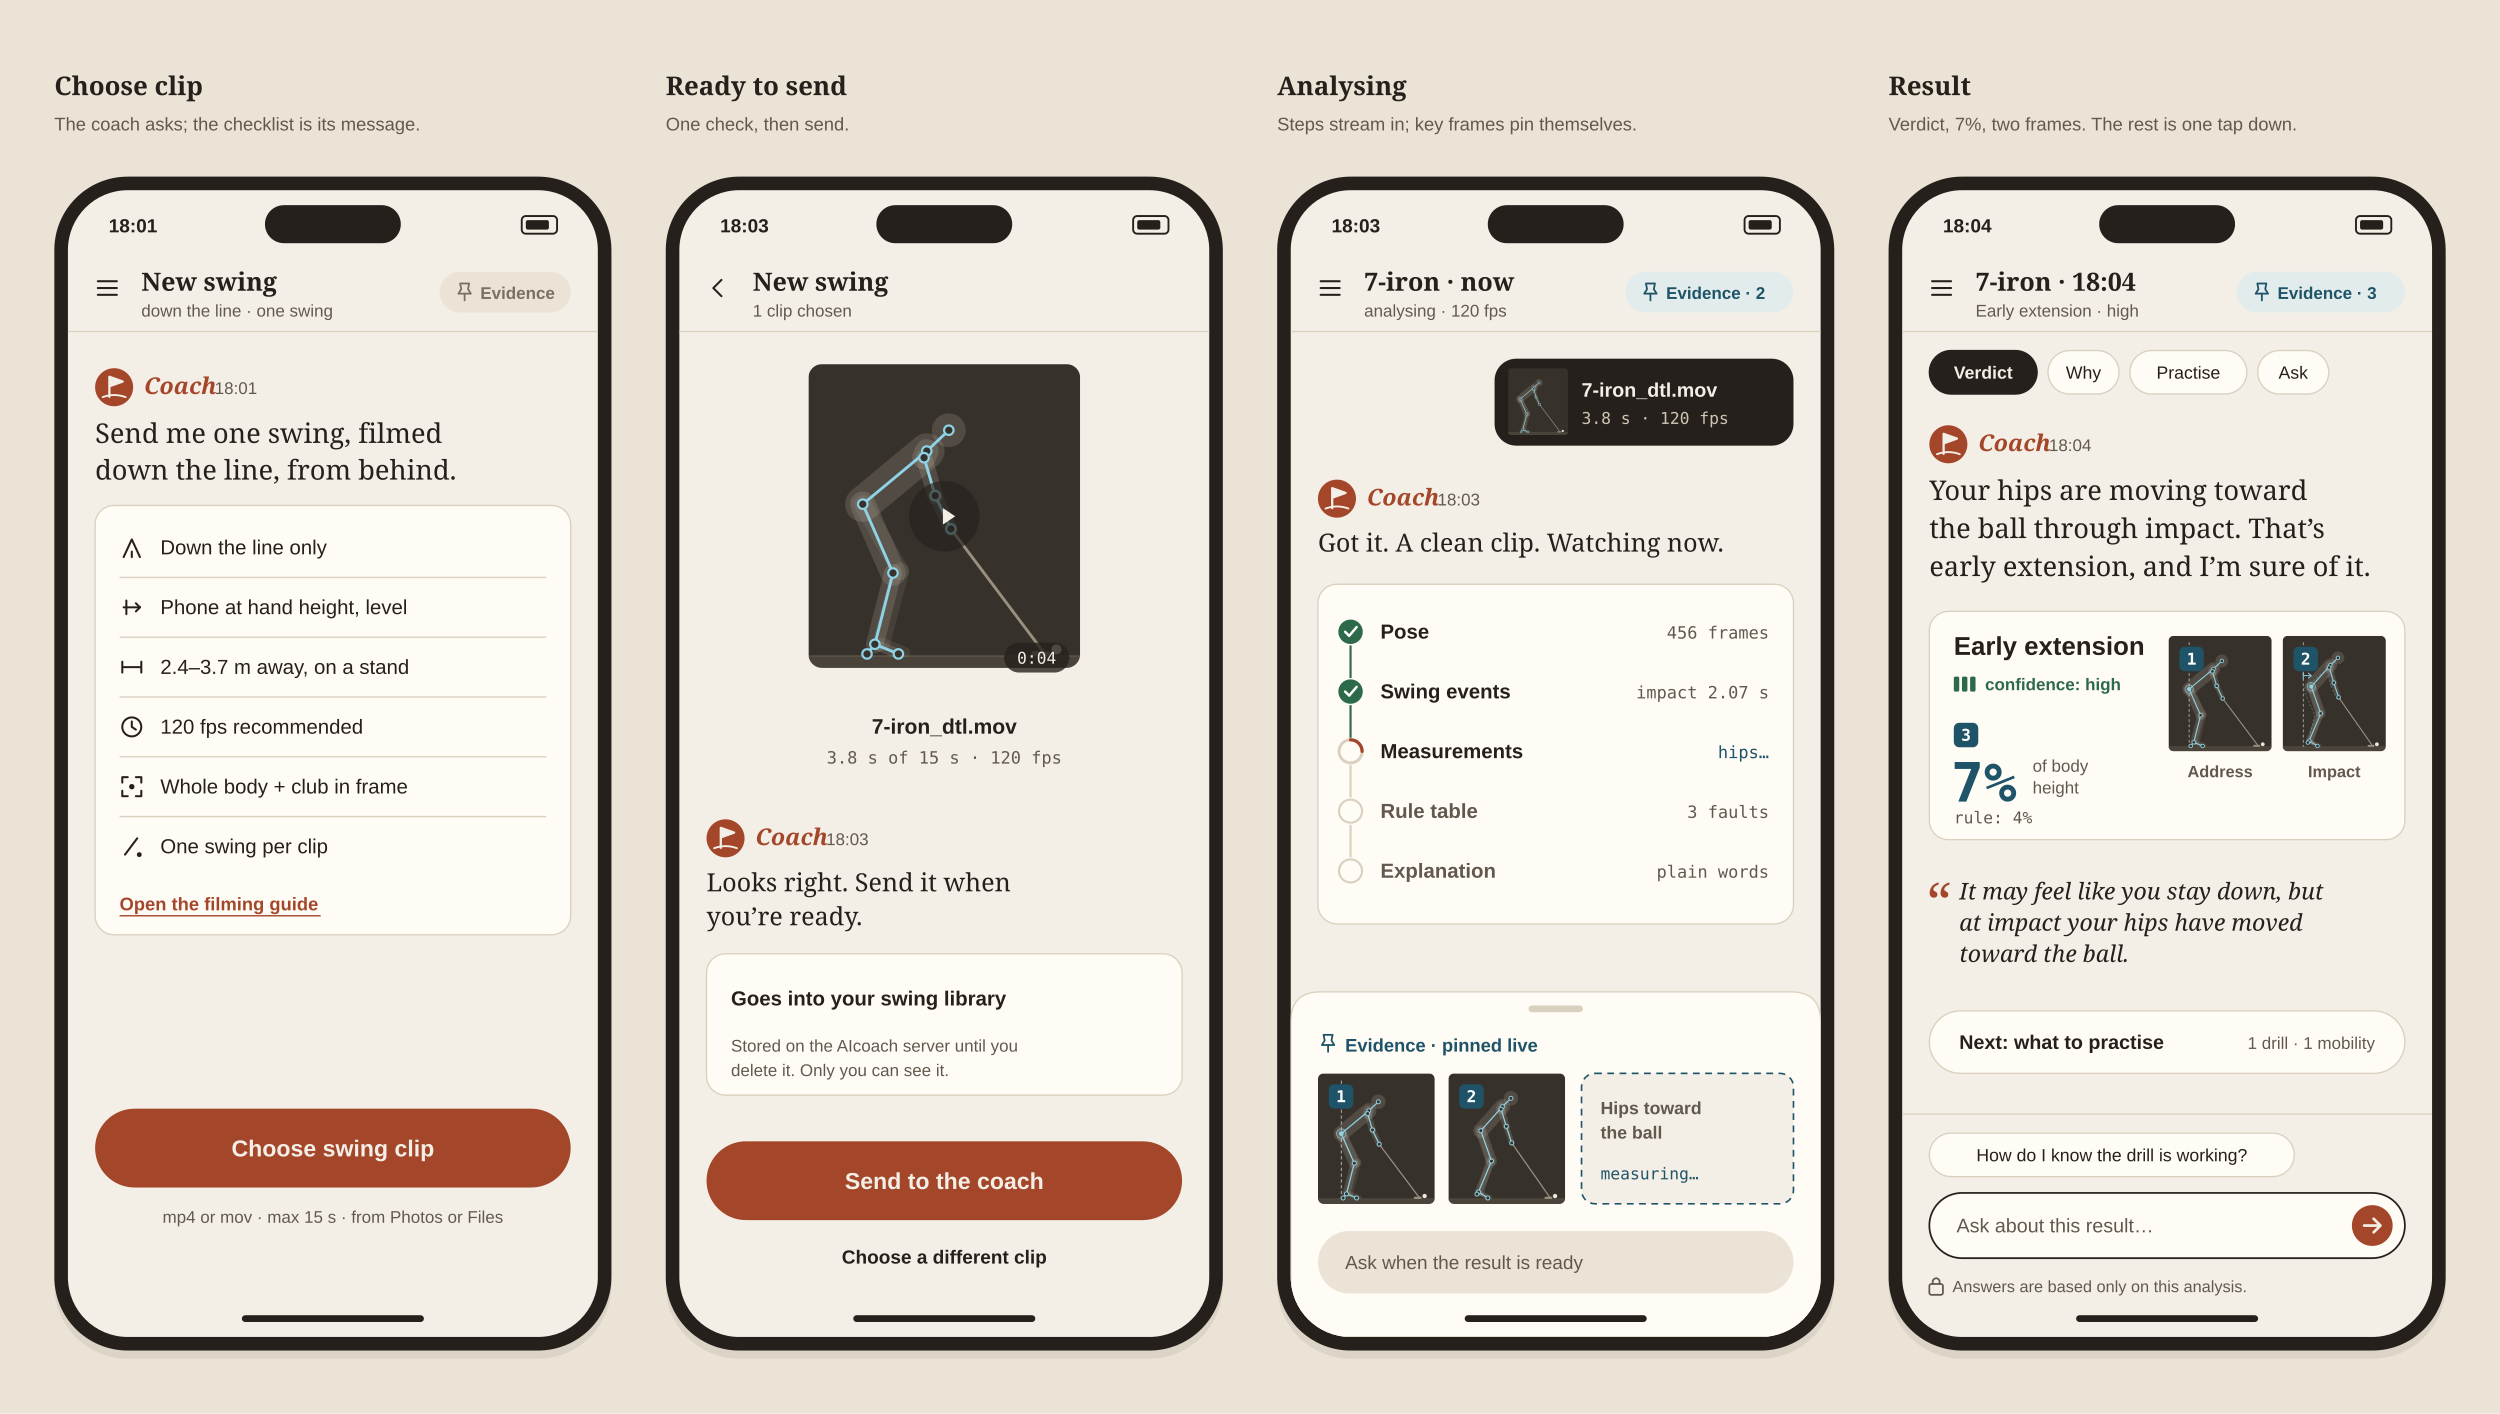
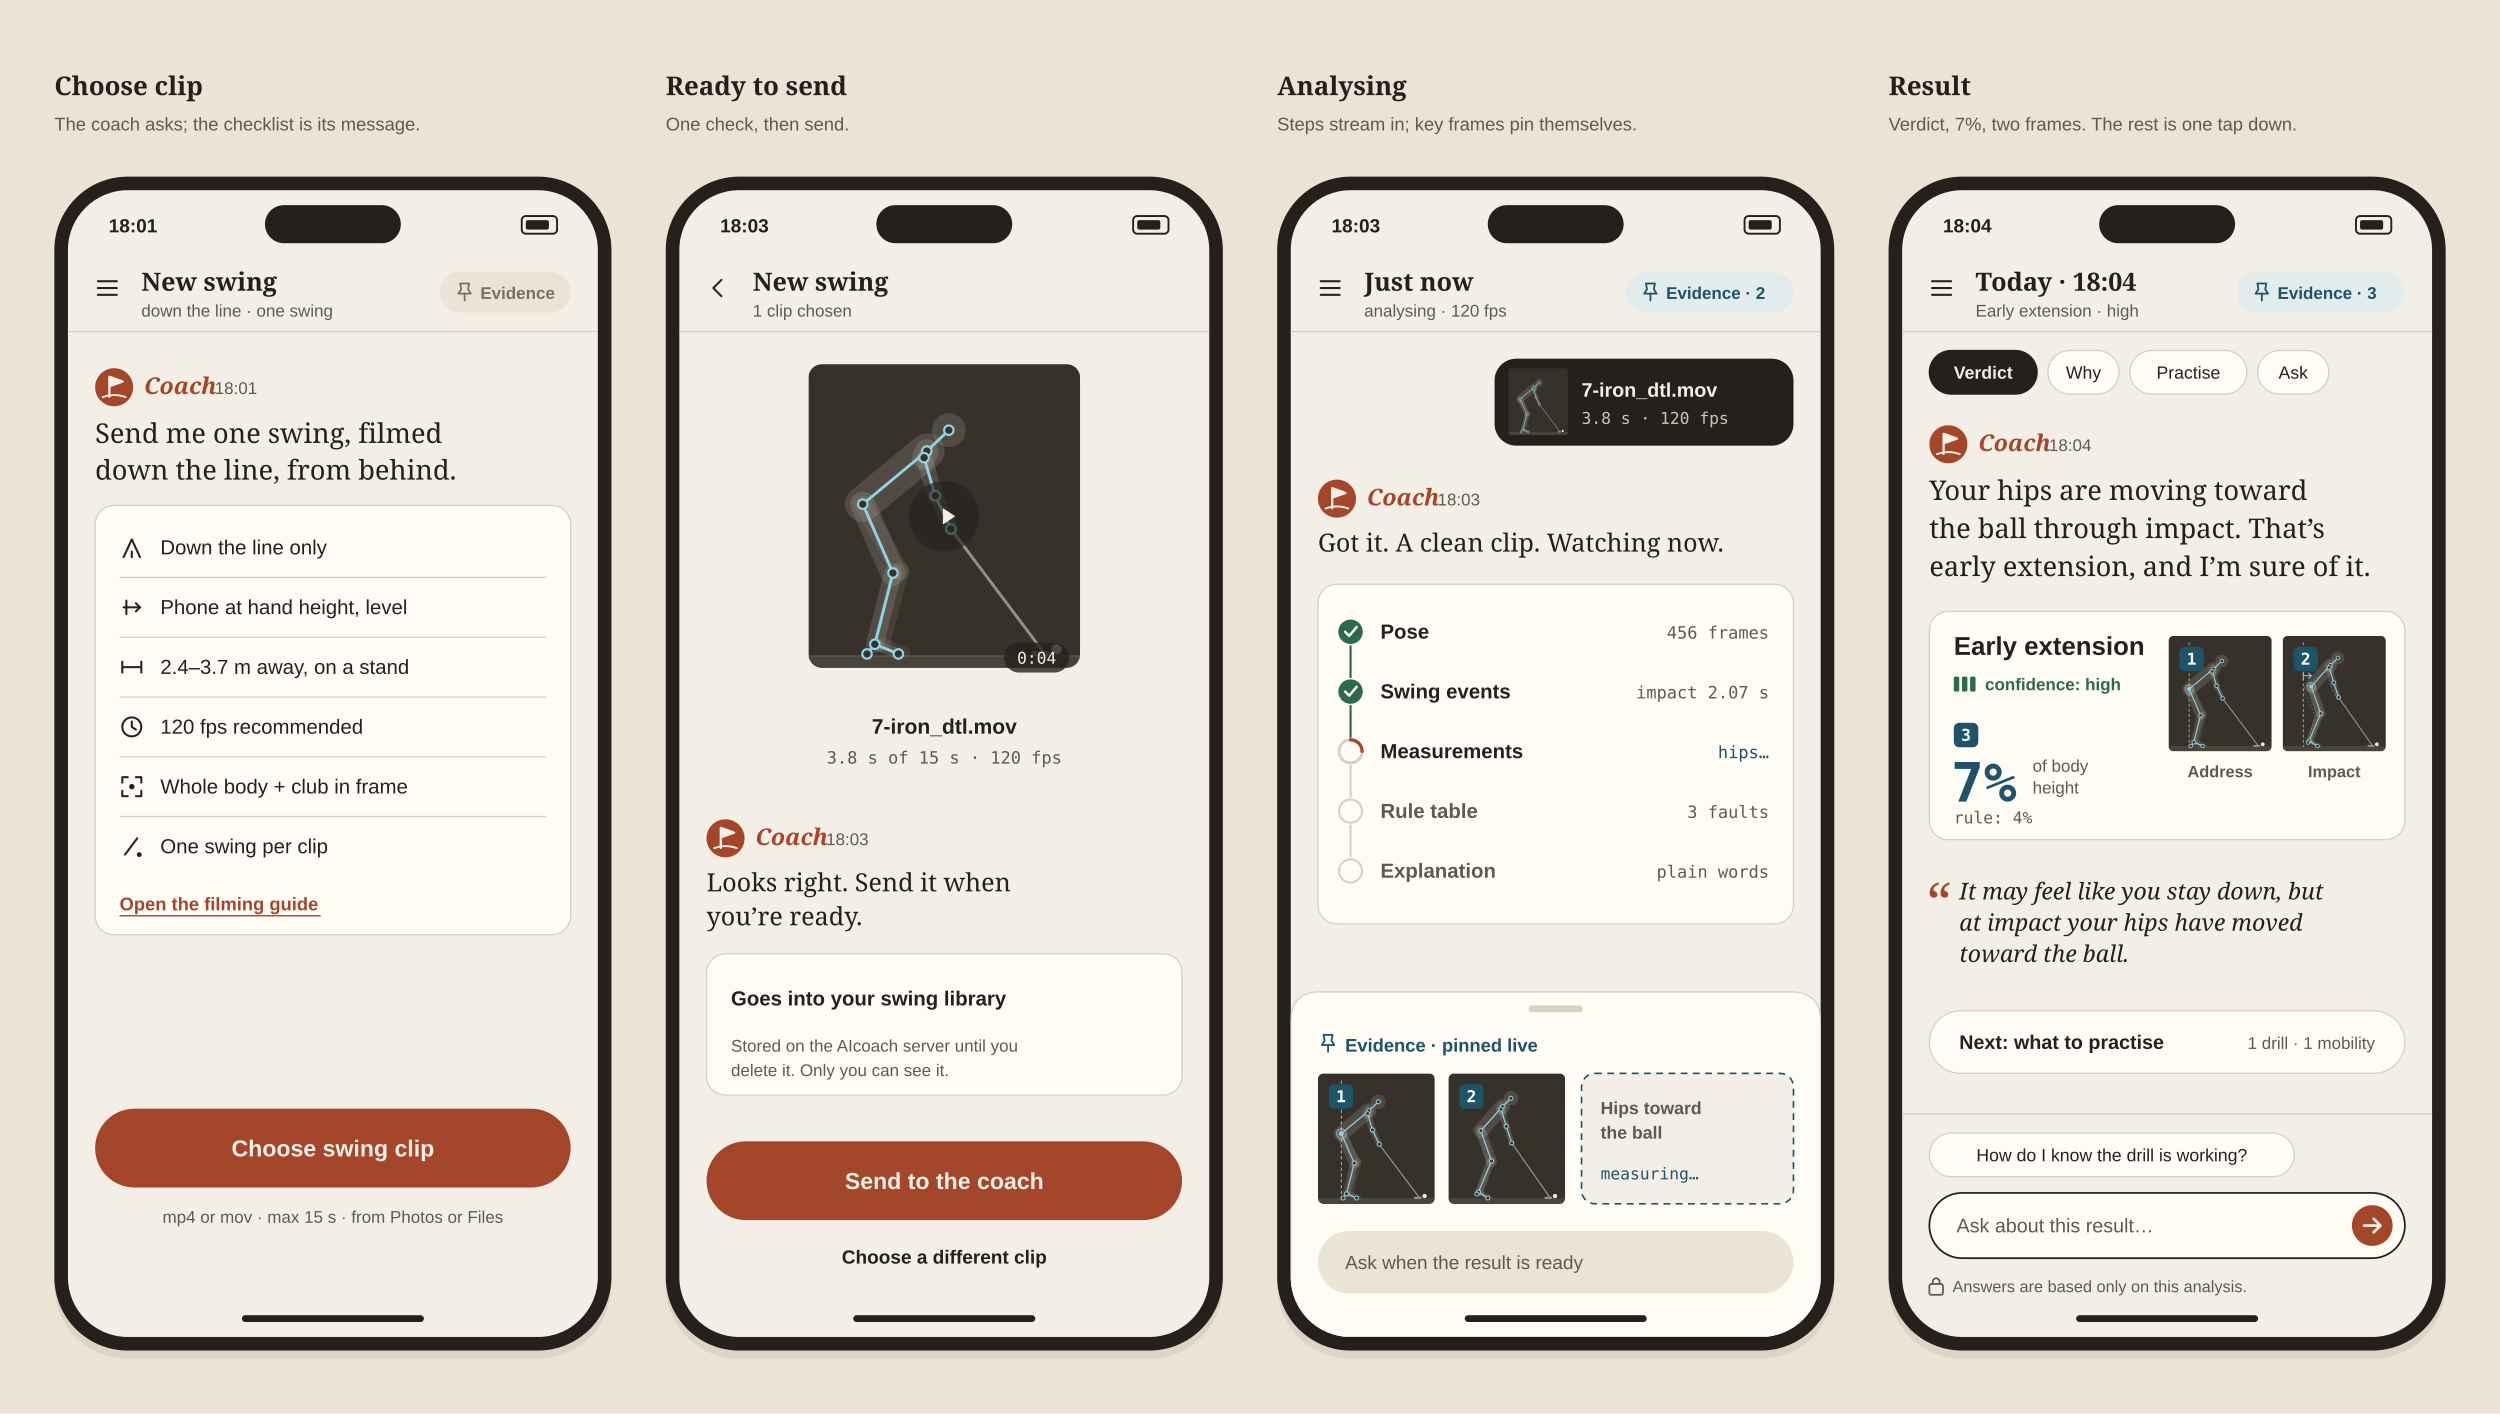
<svg xmlns="http://www.w3.org/2000/svg" xmlns:xlink="http://www.w3.org/1999/xlink" width="1840" height="1040" viewBox="0 0 1840 1040">
  <defs>
    <symbol id="r3-01-3-kf-adr" viewBox="0 -30 322 360">
      <rect x="0" y="-30" width="322" height="360" fill="#36312B" />
      <rect x="0" y="316" width="322" height="14" fill="#4A433A" />
      <line x1="0" y1="316" x2="322" y2="316" stroke="#5A5246" stroke-width="2" />
      <line x1="64.4" y1="-10" x2="64.4" y2="316" stroke="#F4EFE6" stroke-width="2.4" stroke-dasharray="9 7" opacity="0.75" />
      <line x1="64.4" y1="135.96" x2="108.76" y2="215.38" stroke="#D8CCB6" stroke-width="21" stroke-linecap="round" opacity="0.1" />
      <line x1="108.76" y1="215.38" x2="86.58" y2="299.82" stroke="#D8CCB6" stroke-width="21" stroke-linecap="round" opacity="0.1" />
      <line x1="86.58" y1="299.82" x2="114.49" y2="311.27" stroke="#D8CCB6" stroke-width="12" stroke-linecap="round" opacity="0.1" />
      <line x1="140.25" y1="72.99" x2="64.4" y2="135.96" stroke="#D8CCB6" stroke-width="42" stroke-linecap="round" opacity="0.17" />
      <line x1="64.4" y1="135.96" x2="100.18" y2="217.53" stroke="#D8CCB6" stroke-width="30" stroke-linecap="round" opacity="0.17" />
      <line x1="100.18" y1="217.53" x2="78.71" y2="301.96" stroke="#D8CCB6" stroke-width="21" stroke-linecap="round" opacity="0.17" />
      <line x1="78.71" y1="301.96" x2="106.62" y2="313.41" stroke="#D8CCB6" stroke-width="12" stroke-linecap="round" opacity="0.17" />
      <line x1="140.25" y1="72.99" x2="137.03" y2="80.86" stroke="#D8CCB6" stroke-width="28" stroke-linecap="round" opacity="0.17" />
      <line x1="137.03" y1="80.86" x2="150.27" y2="125.94" stroke="#D8CCB6" stroke-width="19" stroke-linecap="round" opacity="0.17" />
      <line x1="150.27" y1="125.94" x2="168.87" y2="165.29" stroke="#D8CCB6" stroke-width="16" stroke-linecap="round" opacity="0.17" />
      <circle cx="166.37" cy="48.3" r="20" fill="#D8CCB6" opacity="0.17" />
      <line x1="168.87" y1="165.29" x2="279.07" y2="311.98" stroke="#9A907F" stroke-width="3.4" stroke-linecap="round" />
      <line x1="267.07" y1="312.98" x2="283.07" y2="312.98" stroke="#9A907F" stroke-width="6" stroke-linecap="round" />
      <circle cx="294" cy="308" r="6" fill="#EFE8DA" />
      <path d="M166.37 48.3 L140.25 72.99 M140.25 72.99 L64.4 135.96 M64.4 135.96 L100.18 217.53 M100.18 217.53 L78.71 301.96 M78.71 301.96 L106.62 313.41 M78.71 301.96 L69.41 313.41 M140.25 72.99 L137.03 80.86 M137.03 80.86 L150.27 125.94 M150.27 125.94 L168.87 165.29" fill="none" stroke="#8ED3E6" stroke-width="3.4" stroke-linecap="round" stroke-linejoin="round" />
      <circle cx="166.37" cy="48.3" r="5.6" fill="#36312B" stroke="#8ED3E6" stroke-width="2.6" />
      <circle cx="140.25" cy="72.99" r="5.6" fill="#36312B" stroke="#8ED3E6" stroke-width="2.6" />
      <circle cx="137.03" cy="80.86" r="5.6" fill="#36312B" stroke="#8ED3E6" stroke-width="2.6" />
      <circle cx="150.27" cy="125.94" r="5.6" fill="#36312B" stroke="#8ED3E6" stroke-width="2.6" />
      <circle cx="168.87" cy="165.29" r="5.6" fill="#36312B" stroke="#8ED3E6" stroke-width="2.6" />
      <circle cx="100.18" cy="217.53" r="5.6" fill="#36312B" stroke="#8ED3E6" stroke-width="2.6" />
      <circle cx="78.71" cy="301.96" r="5.6" fill="#36312B" stroke="#8ED3E6" stroke-width="2.6" />
      <circle cx="106.62" cy="313.41" r="5.6" fill="#36312B" stroke="#8ED3E6" stroke-width="2.6" />
      <circle cx="69.41" cy="313.41" r="5.6" fill="#36312B" stroke="#8ED3E6" stroke-width="2.6" />
      <circle cx="64.4" cy="135.96" r="13" fill="none" stroke="#8ED3E6" stroke-width="2" opacity="0.8" />
      <circle cx="64.4" cy="135.96" r="6.5" fill="#8ED3E6" />
    </symbol>
    <symbol id="r3-01-3-kf-imp" viewBox="0 -30 322 360">
      <rect x="0" y="-30" width="322" height="360" fill="#36312B" />
      <rect x="0" y="316" width="322" height="14" fill="#4A433A" />
      <line x1="0" y1="316" x2="322" y2="316" stroke="#5A5246" stroke-width="2" />
      <line x1="64.4" y1="-10" x2="64.4" y2="316" stroke="#F4EFE6" stroke-width="2.4" stroke-dasharray="9 7" opacity="0.75" />
      <path d="M166.37 48.3 L140.25 72.99 M140.25 72.99 L64.4 135.96 M64.4 135.96 L100.18 217.53 M100.18 217.53 L78.71 301.96 M78.71 301.96 L106.62 313.41 M78.71 301.96 L69.41 313.41 M140.25 72.99 L137.03 80.86 M137.03 80.86 L150.27 125.94 M150.27 125.94 L168.87 165.29" fill="none" stroke="#8ED3E6" stroke-width="2.4" stroke-dasharray="7 6" opacity="0.4" />
      <line x1="89.44" y1="128.08" x2="113.77" y2="210.37" stroke="#D8CCB6" stroke-width="21" stroke-linecap="round" opacity="0.1" />
      <line x1="113.77" y1="210.37" x2="88.01" y2="299.82" stroke="#D8CCB6" stroke-width="21" stroke-linecap="round" opacity="0.1" />
      <line x1="88.01" y1="299.82" x2="115.92" y2="311.27" stroke="#D8CCB6" stroke-width="12" stroke-linecap="round" opacity="0.1" />
      <line x1="148.84" y1="61.54" x2="89.44" y2="128.08" stroke="#D8CCB6" stroke-width="42" stroke-linecap="round" opacity="0.17" />
      <line x1="89.44" y1="128.08" x2="118.78" y2="211.8" stroke="#D8CCB6" stroke-width="30" stroke-linecap="round" opacity="0.17" />
      <line x1="118.78" y1="211.8" x2="83" y2="296.96" stroke="#D8CCB6" stroke-width="21" stroke-linecap="round" opacity="0.17" />
      <line x1="83" y1="296.96" x2="108.76" y2="313.41" stroke="#D8CCB6" stroke-width="12" stroke-linecap="round" opacity="0.17" />
      <line x1="148.84" y1="61.54" x2="145.26" y2="68.69" stroke="#D8CCB6" stroke-width="28" stroke-linecap="round" opacity="0.17" />
      <line x1="145.26" y1="68.69" x2="159.57" y2="115.92" stroke="#D8CCB6" stroke-width="19" stroke-linecap="round" opacity="0.17" />
      <line x1="159.57" y1="115.92" x2="174.6" y2="161.72" stroke="#D8CCB6" stroke-width="16" stroke-linecap="round" opacity="0.17" />
      <circle cx="172.45" cy="38.64" r="20" fill="#D8CCB6" opacity="0.17" />
      <line x1="174.6" y1="161.72" x2="279.78" y2="311.98" stroke="#9A907F" stroke-width="3.4" stroke-linecap="round" />
      <line x1="267.78" y1="312.98" x2="283.78" y2="312.98" stroke="#9A907F" stroke-width="6" stroke-linecap="round" />
      <circle cx="294" cy="308" r="6" fill="#EFE8DA" />
      <path d="M172.45 38.64 L148.84 61.54 M148.84 61.54 L89.44 128.08 M89.44 128.08 L118.78 211.8 M118.78 211.8 L83 296.96 M83 296.96 L108.76 313.41 M83 296.96 L78.71 302.68 M148.84 61.54 L145.26 68.69 M145.26 68.69 L159.57 115.92 M159.57 115.92 L174.6 161.72" fill="none" stroke="#8ED3E6" stroke-width="3.4" stroke-linecap="round" stroke-linejoin="round" />
      <circle cx="172.45" cy="38.64" r="5.6" fill="#36312B" stroke="#8ED3E6" stroke-width="2.6" />
      <circle cx="148.84" cy="61.54" r="5.6" fill="#36312B" stroke="#8ED3E6" stroke-width="2.6" />
      <circle cx="145.26" cy="68.69" r="5.6" fill="#36312B" stroke="#8ED3E6" stroke-width="2.6" />
      <circle cx="159.57" cy="115.92" r="5.6" fill="#36312B" stroke="#8ED3E6" stroke-width="2.6" />
      <circle cx="174.6" cy="161.72" r="5.6" fill="#36312B" stroke="#8ED3E6" stroke-width="2.6" />
      <circle cx="118.78" cy="211.8" r="5.6" fill="#36312B" stroke="#8ED3E6" stroke-width="2.6" />
      <circle cx="83" cy="296.96" r="5.6" fill="#36312B" stroke="#8ED3E6" stroke-width="2.6" />
      <circle cx="108.76" cy="313.41" r="5.6" fill="#36312B" stroke="#8ED3E6" stroke-width="2.6" />
      <circle cx="78.71" cy="302.68" r="5.6" fill="#36312B" stroke="#8ED3E6" stroke-width="2.6" />
      <circle cx="89.44" cy="128.08" r="13" fill="none" stroke="#8ED3E6" stroke-width="2" opacity="0.8" />
      <circle cx="89.44" cy="128.08" r="6.5" fill="#8ED3E6" />
      <line x1="64.4" y1="94.08" x2="89.44" y2="94.08" stroke="#8ED3E6" stroke-width="3" />
      <path d="M80.44 86.08 L89.44 94.08 L80.44 102.08" fill="none" stroke="#8ED3E6" stroke-width="3" stroke-linecap="round" stroke-linejoin="round" />
      <line x1="64.4" y1="82.08" x2="64.4" y2="106.08" stroke="#8ED3E6" stroke-width="3" />
    </symbol>
    <symbol id="r3-01-3-kf-imp0" viewBox="0 -30 322 360">
      <rect x="0" y="-30" width="322" height="360" fill="#36312B" />
      <rect x="0" y="316" width="322" height="14" fill="#4A433A" />
      <line x1="0" y1="316" x2="322" y2="316" stroke="#5A5246" stroke-width="2" />
      <line x1="89.44" y1="128.08" x2="113.77" y2="210.37" stroke="#D8CCB6" stroke-width="21" stroke-linecap="round" opacity="0.1" />
      <line x1="113.77" y1="210.37" x2="88.01" y2="299.82" stroke="#D8CCB6" stroke-width="21" stroke-linecap="round" opacity="0.1" />
      <line x1="88.01" y1="299.82" x2="115.92" y2="311.27" stroke="#D8CCB6" stroke-width="12" stroke-linecap="round" opacity="0.1" />
      <line x1="148.84" y1="61.54" x2="89.44" y2="128.08" stroke="#D8CCB6" stroke-width="42" stroke-linecap="round" opacity="0.17" />
      <line x1="89.44" y1="128.08" x2="118.78" y2="211.8" stroke="#D8CCB6" stroke-width="30" stroke-linecap="round" opacity="0.17" />
      <line x1="118.78" y1="211.8" x2="83" y2="296.96" stroke="#D8CCB6" stroke-width="21" stroke-linecap="round" opacity="0.17" />
      <line x1="83" y1="296.96" x2="108.76" y2="313.41" stroke="#D8CCB6" stroke-width="12" stroke-linecap="round" opacity="0.17" />
      <line x1="148.84" y1="61.54" x2="145.26" y2="68.69" stroke="#D8CCB6" stroke-width="28" stroke-linecap="round" opacity="0.17" />
      <line x1="145.26" y1="68.69" x2="159.57" y2="115.92" stroke="#D8CCB6" stroke-width="19" stroke-linecap="round" opacity="0.17" />
      <line x1="159.57" y1="115.92" x2="174.6" y2="161.72" stroke="#D8CCB6" stroke-width="16" stroke-linecap="round" opacity="0.17" />
      <circle cx="172.45" cy="38.64" r="20" fill="#D8CCB6" opacity="0.17" />
      <line x1="174.6" y1="161.72" x2="279.78" y2="311.98" stroke="#9A907F" stroke-width="3.4" stroke-linecap="round" />
      <line x1="267.78" y1="312.98" x2="283.78" y2="312.98" stroke="#9A907F" stroke-width="6" stroke-linecap="round" />
      <circle cx="294" cy="308" r="6" fill="#EFE8DA" />
      <path d="M172.45 38.64 L148.84 61.54 M148.84 61.54 L89.44 128.08 M89.44 128.08 L118.78 211.8 M118.78 211.8 L83 296.96 M83 296.96 L108.76 313.41 M83 296.96 L78.71 302.68 M148.84 61.54 L145.26 68.69 M145.26 68.69 L159.57 115.92 M159.57 115.92 L174.6 161.72" fill="none" stroke="#8ED3E6" stroke-width="3.4" stroke-linecap="round" stroke-linejoin="round" />
      <circle cx="172.45" cy="38.64" r="5.6" fill="#36312B" stroke="#8ED3E6" stroke-width="2.6" />
      <circle cx="148.84" cy="61.54" r="5.6" fill="#36312B" stroke="#8ED3E6" stroke-width="2.6" />
      <circle cx="145.26" cy="68.69" r="5.6" fill="#36312B" stroke="#8ED3E6" stroke-width="2.6" />
      <circle cx="159.57" cy="115.92" r="5.6" fill="#36312B" stroke="#8ED3E6" stroke-width="2.6" />
      <circle cx="174.6" cy="161.72" r="5.6" fill="#36312B" stroke="#8ED3E6" stroke-width="2.6" />
      <circle cx="118.78" cy="211.8" r="5.6" fill="#36312B" stroke="#8ED3E6" stroke-width="2.6" />
      <circle cx="83" cy="296.96" r="5.6" fill="#36312B" stroke="#8ED3E6" stroke-width="2.6" />
      <circle cx="108.76" cy="313.41" r="5.6" fill="#36312B" stroke="#8ED3E6" stroke-width="2.6" />
      <circle cx="78.71" cy="302.68" r="5.6" fill="#36312B" stroke="#8ED3E6" stroke-width="2.6" />
      <circle cx="89.44" cy="128.08" r="5.6" fill="#36312B" stroke="#8ED3E6" stroke-width="2.6" />
    </symbol>
    <symbol id="r3-01-3-kf-adr0" viewBox="0 -30 322 360">
      <rect x="0" y="-30" width="322" height="360" fill="#36312B" />
      <rect x="0" y="316" width="322" height="14" fill="#4A433A" />
      <line x1="0" y1="316" x2="322" y2="316" stroke="#5A5246" stroke-width="2" />
      <line x1="64.4" y1="135.96" x2="108.76" y2="215.38" stroke="#D8CCB6" stroke-width="21" stroke-linecap="round" opacity="0.1" />
      <line x1="108.76" y1="215.38" x2="86.58" y2="299.82" stroke="#D8CCB6" stroke-width="21" stroke-linecap="round" opacity="0.1" />
      <line x1="86.58" y1="299.82" x2="114.49" y2="311.27" stroke="#D8CCB6" stroke-width="12" stroke-linecap="round" opacity="0.1" />
      <line x1="140.25" y1="72.99" x2="64.4" y2="135.96" stroke="#D8CCB6" stroke-width="42" stroke-linecap="round" opacity="0.17" />
      <line x1="64.4" y1="135.96" x2="100.18" y2="217.53" stroke="#D8CCB6" stroke-width="30" stroke-linecap="round" opacity="0.17" />
      <line x1="100.18" y1="217.53" x2="78.71" y2="301.96" stroke="#D8CCB6" stroke-width="21" stroke-linecap="round" opacity="0.17" />
      <line x1="78.71" y1="301.96" x2="106.62" y2="313.41" stroke="#D8CCB6" stroke-width="12" stroke-linecap="round" opacity="0.17" />
      <line x1="140.25" y1="72.99" x2="137.03" y2="80.86" stroke="#D8CCB6" stroke-width="28" stroke-linecap="round" opacity="0.17" />
      <line x1="137.03" y1="80.86" x2="150.27" y2="125.94" stroke="#D8CCB6" stroke-width="19" stroke-linecap="round" opacity="0.17" />
      <line x1="150.27" y1="125.94" x2="168.87" y2="165.29" stroke="#D8CCB6" stroke-width="16" stroke-linecap="round" opacity="0.17" />
      <circle cx="166.37" cy="48.3" r="20" fill="#D8CCB6" opacity="0.17" />
      <line x1="168.87" y1="165.29" x2="279.07" y2="311.98" stroke="#9A907F" stroke-width="3.4" stroke-linecap="round" />
      <line x1="267.07" y1="312.98" x2="283.07" y2="312.98" stroke="#9A907F" stroke-width="6" stroke-linecap="round" />
      <circle cx="294" cy="308" r="6" fill="#EFE8DA" />
      <path d="M166.37 48.3 L140.25 72.99 M140.25 72.99 L64.4 135.96 M64.4 135.96 L100.18 217.53 M100.18 217.53 L78.71 301.96 M78.71 301.96 L106.62 313.41 M78.71 301.96 L69.41 313.41 M140.25 72.99 L137.03 80.86 M137.03 80.86 L150.27 125.94 M150.27 125.94 L168.87 165.29" fill="none" stroke="#8ED3E6" stroke-width="3.4" stroke-linecap="round" stroke-linejoin="round" />
      <circle cx="166.37" cy="48.3" r="5.6" fill="#36312B" stroke="#8ED3E6" stroke-width="2.6" />
      <circle cx="140.25" cy="72.99" r="5.6" fill="#36312B" stroke="#8ED3E6" stroke-width="2.6" />
      <circle cx="137.03" cy="80.86" r="5.6" fill="#36312B" stroke="#8ED3E6" stroke-width="2.6" />
      <circle cx="150.27" cy="125.94" r="5.6" fill="#36312B" stroke="#8ED3E6" stroke-width="2.6" />
      <circle cx="168.87" cy="165.29" r="5.6" fill="#36312B" stroke="#8ED3E6" stroke-width="2.6" />
      <circle cx="100.18" cy="217.53" r="5.6" fill="#36312B" stroke="#8ED3E6" stroke-width="2.6" />
      <circle cx="78.71" cy="301.96" r="5.6" fill="#36312B" stroke="#8ED3E6" stroke-width="2.6" />
      <circle cx="106.62" cy="313.41" r="5.6" fill="#36312B" stroke="#8ED3E6" stroke-width="2.6" />
      <circle cx="69.41" cy="313.41" r="5.6" fill="#36312B" stroke="#8ED3E6" stroke-width="2.6" />
      <circle cx="64.4" cy="135.96" r="5.6" fill="#36312B" stroke="#8ED3E6" stroke-width="2.6" />
    </symbol>
    <clipPath id="r3-01-3-clip-kf" clipPathUnits="objectBoundingBox">
      <rect x="0" y="0" width="1" height="1" rx="0.05" ry="0.045" />
    </clipPath>
    <clipPath id="r3-01-3-phone-clip">
      <rect x="0" y="0" width="390" height="844" rx="44" ry="44" />
    </clipPath>
  </defs>
  <rect x="0" y="0" width="1840" height="1040" fill="#EBE3D5" />
  <text x="40" y="70" font-family="Newsreader, Georgia, serif" font-size="19" font-weight="600" fill="#25201B">Choose clip</text>
  <text x="40" y="96" font-family="Figtree, Arial, sans-serif" font-size="13.5" fill="#62584D">The coach asks; the checklist is its message.</text>
  <rect x="40" y="136" width="410" height="864" rx="54" ry="54" fill="#000" opacity="0.07" />
  <rect x="40" y="130" width="410" height="864" rx="54" ry="54" fill="#25201B" />
  <g transform="translate(50 140)">
    <g clip-path="url(#r3-01-3-phone-clip)">
      <rect x="0" y="0" width="390" height="844" fill="#F4EFE6" />
      <text x="30" y="31" font-family="Figtree, Arial, sans-serif" font-size="14" font-weight="700" fill="#25201B">18:01</text>
      <rect x="334" y="19" width="26" height="13" rx="3" ry="3" fill="none" stroke="#25201B" stroke-width="1.4" />
      <rect x="337" y="22" width="17" height="7" rx="1.5" ry="1.5" fill="#25201B" />
      <rect x="145" y="11" width="100" height="28" rx="14" ry="14" fill="#25201B" />
      <line x1="0" y1="104" x2="390" y2="104" stroke="#DAD0BF" stroke-width="1" />
      <g transform="translate(20 63)">
        <path d="M2 4 L16 4 M2 9 L16 9 M2 14 L16 14" fill="none" stroke="#25201B" stroke-width="1.5" stroke-linecap="round" stroke-linejoin="round" />
      </g>
      <text x="54" y="74" font-family="Newsreader, Georgia, serif" font-size="18.5" font-weight="600" fill="#25201B">New swing</text>
      <text x="54" y="93" font-family="Figtree, Arial, sans-serif" font-size="12.5" fill="#62584D">down the line · one swing</text>
      <rect x="273.5" y="60" width="96.5" height="30" rx="15" ry="15" fill="#EBE3D5" />
      <g transform="translate(284.5 67) scale(0.83)">
        <path d="M9 17 L9 11" fill="none" stroke="#7A6F63" stroke-width="1.6" stroke-linecap="round" stroke-linejoin="round" />
        <path d="M5 2 L13 2 L12 7 L14.5 11 L3.5 11 L6 7 Z" fill="none" stroke="#7A6F63" stroke-width="1.6" stroke-linecap="round" stroke-linejoin="round" />
      </g>
      <text x="303.5" y="80" font-family="Figtree, Arial, sans-serif" font-size="12.5" font-weight="600" fill="#7A6F63">Evidence</text>
      <circle cx="34" cy="145" r="14" fill="#A4462A" />
      <path d="M30.5 152 L30.5 137.3 L40.3 140.8 L30.5 144.3" fill="#F4EFE6" stroke="#F4EFE6" stroke-width="1.68" stroke-linecap="round" stroke-linejoin="round" />
      <path d="M25.6 152.28 Q34 149.2 42.4 152.28" fill="none" stroke="#F4EFE6" stroke-width="1.4" stroke-linecap="round" />
      <text x="56" y="150" font-family="Newsreader, Georgia, serif" font-size="17" font-weight="600" fill="#A4462A" font-style="italic">Coach</text>
      <text x="108" y="150" font-family="Figtree, Arial, sans-serif" font-size="12.5" fill="#62584D">18:01</text>
      <text x="20" y="186" font-family="Newsreader, Georgia, serif" font-size="20" font-weight="500" fill="#25201B">
        <tspan x="20" dy="0">Send me one swing, filmed</tspan>
        <tspan x="20" dy="27">down the line, from behind.</tspan>
      </text>
      <rect x="20" y="232" width="350" height="316" rx="14" ry="14" fill="#FFFCF6" stroke="#DAD0BF" stroke-width="1" />
      <g transform="translate(38 254)">
        <path d="M3 16 L9 3 L15 16" fill="none" stroke="#25201B" stroke-width="1.5" stroke-linecap="round" stroke-linejoin="round" />
        <path d="M9 16 L9 12" fill="none" stroke="#25201B" stroke-width="1.5" stroke-linecap="round" stroke-linejoin="round" />
      </g>
      <text x="68" y="268" font-family="Figtree, Arial, sans-serif" font-size="15" font-weight="500" fill="#25201B">Down the line only</text>
      <line x1="38" y1="285" x2="352" y2="285" stroke="#DAD0BF" stroke-width="1" />
      <g transform="translate(38 298)">
        <path d="M3 9 L15 9" fill="none" stroke="#25201B" stroke-width="1.5" stroke-linecap="round" stroke-linejoin="round" />
        <path d="M5 4 L5 14" fill="none" stroke="#25201B" stroke-width="1.5" stroke-linecap="round" stroke-linejoin="round" />
        <path d="M12 6 L15 9 L12 12" fill="none" stroke="#25201B" stroke-width="1.5" stroke-linecap="round" stroke-linejoin="round" />
      </g>
      <text x="68" y="312" font-family="Figtree, Arial, sans-serif" font-size="15" font-weight="500" fill="#25201B">Phone at hand height, level</text>
      <line x1="38" y1="329" x2="352" y2="329" stroke="#DAD0BF" stroke-width="1" />
      <g transform="translate(38 342)">
        <path d="M2 5 L2 13 M16 5 L16 13 M2 9 L16 9" fill="none" stroke="#25201B" stroke-width="1.5" stroke-linecap="round" stroke-linejoin="round" />
      </g>
      <text x="68" y="356" font-family="Figtree, Arial, sans-serif" font-size="15" font-weight="500" fill="#25201B">2.4–3.7 m away, on a stand</text>
      <line x1="38" y1="373" x2="352" y2="373" stroke="#DAD0BF" stroke-width="1" />
      <g transform="translate(38 386)">
        <circle cx="9" cy="9" r="7" fill="none" stroke="#25201B" stroke-width="1.5" />
        <path d="M9 5 L9 9 L12 11" fill="none" stroke="#25201B" stroke-width="1.5" stroke-linecap="round" stroke-linejoin="round" />
      </g>
      <text x="68" y="400" font-family="Figtree, Arial, sans-serif" font-size="15" font-weight="500" fill="#25201B">120 fps recommended</text>
      <line x1="38" y1="417" x2="352" y2="417" stroke="#DAD0BF" stroke-width="1" />
      <g transform="translate(38 430)">
        <path d="M2 6 L2 2 L6 2 M12 2 L16 2 L16 6 M16 12 L16 16 L12 16 M6 16 L2 16 L2 12" fill="none" stroke="#25201B" stroke-width="1.5" stroke-linecap="round" stroke-linejoin="round" />
        <circle cx="9" cy="9" r="2" fill="#25201B" />
      </g>
      <text x="68" y="444" font-family="Figtree, Arial, sans-serif" font-size="15" font-weight="500" fill="#25201B">Whole body + club in frame</text>
      <line x1="38" y1="461" x2="352" y2="461" stroke="#DAD0BF" stroke-width="1" />
      <g transform="translate(38 474)">
        <path d="M4 15 L13 3" fill="none" stroke="#25201B" stroke-width="1.5" stroke-linecap="round" stroke-linejoin="round" />
        <circle cx="14.5" cy="15" r="1.8" fill="#25201B" />
      </g>
      <text x="68" y="488" font-family="Figtree, Arial, sans-serif" font-size="15" font-weight="500" fill="#25201B">One swing per clip</text>
      <text x="38" y="530" font-family="Figtree, Arial, sans-serif" font-size="13.5" font-weight="600" fill="#A4462A">Open the filming guide</text>
      <line x1="38" y1="534" x2="186" y2="534" stroke="#A4462A" stroke-width="1" />
      <rect x="20" y="676" width="350" height="58" rx="29" ry="29" fill="#A4462A" />
      <text x="195" y="711.12" font-family="Figtree, Arial, sans-serif" font-size="17" font-weight="600" fill="#F4EFE6" text-anchor="middle">Choose swing clip</text>
      <text x="195" y="760" font-family="Figtree, Arial, sans-serif" font-size="12.5" fill="#62584D" text-anchor="middle">mp4 or mov · max 15 s · from Photos or Files</text>
      <rect x="128" y="828" width="134" height="5" rx="2.5" ry="2.5" fill="#25201B" />
    </g>
  </g>
  <text x="490" y="70" font-family="Newsreader, Georgia, serif" font-size="19" font-weight="600" fill="#25201B">Ready to send</text>
  <text x="490" y="96" font-family="Figtree, Arial, sans-serif" font-size="13.5" fill="#62584D">One check, then send.</text>
  <rect x="490" y="136" width="410" height="864" rx="54" ry="54" fill="#000" opacity="0.07" />
  <rect x="490" y="130" width="410" height="864" rx="54" ry="54" fill="#25201B" />
  <g transform="translate(500 140)">
    <g clip-path="url(#r3-01-3-phone-clip)">
      <rect x="0" y="0" width="390" height="844" fill="#F4EFE6" />
      <text x="30" y="31" font-family="Figtree, Arial, sans-serif" font-size="14" font-weight="700" fill="#25201B">18:03</text>
      <rect x="334" y="19" width="26" height="13" rx="3" ry="3" fill="none" stroke="#25201B" stroke-width="1.4" />
      <rect x="337" y="22" width="17" height="7" rx="1.5" ry="1.5" fill="#25201B" />
      <rect x="145" y="11" width="100" height="28" rx="14" ry="14" fill="#25201B" />
      <line x1="0" y1="104" x2="390" y2="104" stroke="#DAD0BF" stroke-width="1" />
      <g transform="translate(20 63)">
        <path d="M11 3 L5 9 L11 15" fill="none" stroke="#25201B" stroke-width="1.5" stroke-linecap="round" stroke-linejoin="round" />
      </g>
      <text x="54" y="74" font-family="Newsreader, Georgia, serif" font-size="18.5" font-weight="600" fill="#25201B">New swing</text>
      <text x="54" y="93" font-family="Figtree, Arial, sans-serif" font-size="12.5" fill="#62584D">1 clip chosen</text>
      <g clip-path="url(#r3-01-3-clip-kf)">
        <use xlink:href="#r3-01-3-kf-adr0" x="95" y="128" width="200" height="223.6" />
      </g>
      <circle cx="195" cy="240" r="26" fill="#25201B" opacity="0.65" />
      <g transform="translate(188 231)">
        <path d="M6 3 L15 9 L6 15 Z" fill="#F4EFE6" />
      </g>
      <rect x="239" y="333" width="48" height="22" rx="11" ry="11" fill="#25201B" opacity="0.8" />
      <text x="263" y="348.5" font-family="IBM Plex Mono, Consolas, monospace" font-size="12" fill="#F4EFE6" text-anchor="middle">0:04</text>
      <text x="195" y="400" font-family="Figtree, Arial, sans-serif" font-size="15.5" font-weight="600" fill="#25201B" text-anchor="middle">7-iron_dtl.mov</text>
      <text x="195" y="422" font-family="IBM Plex Mono, Consolas, monospace" font-size="12.5" fill="#62584D" text-anchor="middle">3.8 s of 15 s · 120 fps</text>
      <circle cx="34" cy="477" r="14" fill="#A4462A" />
      <path d="M30.5 484 L30.5 469.3 L40.3 472.8 L30.5 476.3" fill="#F4EFE6" stroke="#F4EFE6" stroke-width="1.68" stroke-linecap="round" stroke-linejoin="round" />
      <path d="M25.6 484.28 Q34 481.2 42.4 484.28" fill="none" stroke="#F4EFE6" stroke-width="1.4" stroke-linecap="round" />
      <text x="56" y="482" font-family="Newsreader, Georgia, serif" font-size="17" font-weight="600" fill="#A4462A" font-style="italic">Coach</text>
      <text x="108" y="482" font-family="Figtree, Arial, sans-serif" font-size="12.5" fill="#62584D">18:03</text>
      <text x="20" y="516" font-family="Newsreader, Georgia, serif" font-size="18.5" fill="#25201B">
        <tspan x="20" dy="0">Looks right. Send it when</tspan>
        <tspan x="20" dy="25">you’re ready.</tspan>
      </text>
      <rect x="20" y="562" width="350" height="104" rx="14" ry="14" fill="#FFFCF6" stroke="#DAD0BF" stroke-width="1" />
      <text x="38" y="600" font-family="Figtree, Arial, sans-serif" font-size="15" font-weight="600" fill="#25201B">Goes into your swing library</text>
      <text x="38" y="634" font-family="Figtree, Arial, sans-serif" font-size="12.5" fill="#62584D">
        <tspan x="38" dy="0">Stored on the AIcoach server until you</tspan>
        <tspan x="38" dy="18">delete it. Only you can see it.</tspan>
      </text>
      <rect x="20" y="700" width="350" height="58" rx="29" ry="29" fill="#A4462A" />
      <text x="195" y="735.12" font-family="Figtree, Arial, sans-serif" font-size="17" font-weight="600" fill="#F4EFE6" text-anchor="middle">Send to the coach</text>
      <text x="195" y="790" font-family="Figtree, Arial, sans-serif" font-size="14" font-weight="600" fill="#25201B" text-anchor="middle">Choose a different clip</text>
      <rect x="128" y="828" width="134" height="5" rx="2.5" ry="2.5" fill="#25201B" />
    </g>
  </g>
  <text x="940" y="70" font-family="Newsreader, Georgia, serif" font-size="19" font-weight="600" fill="#25201B">Analysing</text>
  <text x="940" y="96" font-family="Figtree, Arial, sans-serif" font-size="13.5" fill="#62584D">Steps stream in; key frames pin themselves.</text>
  <rect x="940" y="136" width="410" height="864" rx="54" ry="54" fill="#000" opacity="0.07" />
  <rect x="940" y="130" width="410" height="864" rx="54" ry="54" fill="#25201B" />
  <g transform="translate(950 140)">
    <g clip-path="url(#r3-01-3-phone-clip)">
      <rect x="0" y="0" width="390" height="844" fill="#F4EFE6" />
      <text x="30" y="31" font-family="Figtree, Arial, sans-serif" font-size="14" font-weight="700" fill="#25201B">18:03</text>
      <rect x="334" y="19" width="26" height="13" rx="3" ry="3" fill="none" stroke="#25201B" stroke-width="1.4" />
      <rect x="337" y="22" width="17" height="7" rx="1.5" ry="1.5" fill="#25201B" />
      <rect x="145" y="11" width="100" height="28" rx="14" ry="14" fill="#25201B" />
      <line x1="0" y1="104" x2="390" y2="104" stroke="#DAD0BF" stroke-width="1" />
      <g transform="translate(20 63)">
        <path d="M2 4 L16 4 M2 9 L16 9 M2 14 L16 14" fill="none" stroke="#25201B" stroke-width="1.5" stroke-linecap="round" stroke-linejoin="round" />
      </g>
-       <text x="54" y="74" font-family="Newsreader, Georgia, serif" font-size="18.5" font-weight="600" fill="#25201B">7-iron · now</text>
+       <text x="54" y="74" font-family="Newsreader, Georgia, serif" font-size="18.5" font-weight="600" fill="#25201B">Just now</text>
      <text x="54" y="93" font-family="Figtree, Arial, sans-serif" font-size="12.5" fill="#62584D">analysing · 120 fps</text>
      <rect x="246.25" y="60" width="123.75" height="30" rx="15" ry="15" fill="#E2ECEC" />
      <g transform="translate(257.25 67) scale(0.83)">
        <path d="M9 17 L9 11" fill="none" stroke="#1E5368" stroke-width="1.6" stroke-linecap="round" stroke-linejoin="round" />
        <path d="M5 2 L13 2 L12 7 L14.5 11 L3.5 11 L6 7 Z" fill="none" stroke="#1E5368" stroke-width="1.6" stroke-linecap="round" stroke-linejoin="round" />
      </g>
      <text x="276.25" y="80" font-family="Figtree, Arial, sans-serif" font-size="12.5" font-weight="600" fill="#1E5368">Evidence · 2</text>
      <rect x="150" y="124" width="220" height="64" rx="16" ry="16" fill="#25201B" />
      <g clip-path="url(#r3-01-3-clip-kf)">
        <use xlink:href="#r3-01-3-kf-adr0" x="160" y="131" width="44" height="49.19" />
      </g>
      <text x="214" y="152" font-family="Figtree, Arial, sans-serif" font-size="14.5" font-weight="600" fill="#F4EFE6">7-iron_dtl.mov</text>
      <text x="214" y="172" font-family="IBM Plex Mono, Consolas, monospace" font-size="12" fill="#CFC5B4">3.8 s · 120 fps</text>
      <circle cx="34" cy="227" r="14" fill="#A4462A" />
      <path d="M30.5 234 L30.5 219.3 L40.3 222.8 L30.5 226.3" fill="#F4EFE6" stroke="#F4EFE6" stroke-width="1.68" stroke-linecap="round" stroke-linejoin="round" />
      <path d="M25.6 234.28 Q34 231.2 42.4 234.28" fill="none" stroke="#F4EFE6" stroke-width="1.4" stroke-linecap="round" />
      <text x="56" y="232" font-family="Newsreader, Georgia, serif" font-size="17" font-weight="600" fill="#A4462A" font-style="italic">Coach</text>
      <text x="108" y="232" font-family="Figtree, Arial, sans-serif" font-size="12.5" fill="#62584D">18:03</text>
      <text x="20" y="266" font-family="Newsreader, Georgia, serif" font-size="18.5" fill="#25201B">Got it. A clean clip. Watching now.</text>
      <rect x="20" y="290" width="350" height="250" rx="14" ry="14" fill="#FFFCF6" stroke="#DAD0BF" stroke-width="1" />
      <line x1="44" y1="335" x2="44" y2="359" stroke="#2D6A4A" stroke-width="1.6" />
      <circle cx="44" cy="325" r="9" fill="#2D6A4A" />
      <path d="M40 325 L43 328 L48.5 321.5" fill="none" stroke="#FFFFFF" stroke-width="1.8" stroke-linecap="round" stroke-linejoin="round" />
      <text x="66" y="330" font-family="Figtree, Arial, sans-serif" font-size="15" font-weight="600" fill="#25201B">Pose</text>
      <text x="352" y="330" font-family="IBM Plex Mono, Consolas, monospace" font-size="12.5" fill="#62584D" text-anchor="end">456 frames</text>
      <line x1="44" y1="379" x2="44" y2="403" stroke="#2D6A4A" stroke-width="1.6" />
      <circle cx="44" cy="369" r="9" fill="#2D6A4A" />
      <path d="M40 369 L43 372 L48.5 365.5" fill="none" stroke="#FFFFFF" stroke-width="1.8" stroke-linecap="round" stroke-linejoin="round" />
      <text x="66" y="374" font-family="Figtree, Arial, sans-serif" font-size="15" font-weight="600" fill="#25201B">Swing events</text>
      <text x="352" y="374" font-family="IBM Plex Mono, Consolas, monospace" font-size="12.5" fill="#62584D" text-anchor="end">impact 2.07 s</text>
      <line x1="44" y1="423" x2="44" y2="447" stroke="#DAD0BF" stroke-width="1.6" />
      <circle cx="44" cy="413" r="8.5" fill="#FFFCF6" stroke="#DAD0BF" stroke-width="2.2" />
      <path d="M44 404.5 A8.5 8.5 0 0 1 52.5 413" fill="none" stroke="#A4462A" stroke-width="2.4" stroke-linecap="round" stroke-linejoin="round" />
      <text x="66" y="418" font-family="Figtree, Arial, sans-serif" font-size="15" font-weight="600" fill="#25201B">Measurements</text>
      <text x="352" y="418" font-family="IBM Plex Mono, Consolas, monospace" font-size="12.5" fill="#1E5368" text-anchor="end">hips…</text>
      <line x1="44" y1="467" x2="44" y2="491" stroke="#DAD0BF" stroke-width="1.6" />
      <circle cx="44" cy="457" r="8.5" fill="#FFFCF6" stroke="#DAD0BF" stroke-width="1.6" />
      <text x="66" y="462" font-family="Figtree, Arial, sans-serif" font-size="15" font-weight="600" fill="#62584D">Rule table</text>
      <text x="352" y="462" font-family="IBM Plex Mono, Consolas, monospace" font-size="12.5" fill="#62584D" text-anchor="end">3 faults</text>
      <circle cx="44" cy="501" r="8.5" fill="#FFFCF6" stroke="#DAD0BF" stroke-width="1.6" />
      <text x="66" y="506" font-family="Figtree, Arial, sans-serif" font-size="15" font-weight="600" fill="#62584D">Explanation</text>
      <text x="352" y="506" font-family="IBM Plex Mono, Consolas, monospace" font-size="12.5" fill="#62584D" text-anchor="end">plain words</text>
      <path d="M0 612 Q0 590 22 590 L368 590 Q390 590 390 612 L390 844 L0 844 Z" fill="#FFFCF6" stroke="#DAD0BF" stroke-width="1" />
      <rect x="175" y="600" width="40" height="5" rx="2.5" ry="2.5" fill="#DAD0BF" />
      <g transform="translate(20 620) scale(0.83)">
        <path d="M9 17 L9 11" fill="none" stroke="#1E5368" stroke-width="1.6" stroke-linecap="round" stroke-linejoin="round" />
        <path d="M5 2 L13 2 L12 7 L14.5 11 L3.5 11 L6 7 Z" fill="none" stroke="#1E5368" stroke-width="1.6" stroke-linecap="round" stroke-linejoin="round" />
      </g>
      <text x="40" y="634" font-family="Figtree, Arial, sans-serif" font-size="13.5" font-weight="600" fill="#1E5368">Evidence · pinned live</text>
      <g clip-path="url(#r3-01-3-clip-kf)">
        <use xlink:href="#r3-01-3-kf-adr" x="20" y="650" width="86" height="96.15" />
      </g>
      <rect x="28" y="658" width="18" height="18" rx="4" ry="4" fill="#1E5368" />
      <text x="37" y="671.2" font-family="IBM Plex Mono, Consolas, monospace" font-size="12" font-weight="600" fill="#FFFFFF" text-anchor="middle">1</text>
      <g clip-path="url(#r3-01-3-clip-kf)">
        <use xlink:href="#r3-01-3-kf-imp0" x="116" y="650" width="86" height="96.15" />
      </g>
      <rect x="124" y="658" width="18" height="18" rx="4" ry="4" fill="#1E5368" />
      <text x="133" y="671.2" font-family="IBM Plex Mono, Consolas, monospace" font-size="12" font-weight="600" fill="#FFFFFF" text-anchor="middle">2</text>
      <rect x="214" y="650" width="156" height="96" rx="10" ry="10" fill="#F4EFE6" stroke="#1E5368" stroke-width="1.2" stroke-dasharray="5 4" />
      <text x="228" y="680" font-family="Figtree, Arial, sans-serif" font-size="13" font-weight="600" fill="#62584D">
        <tspan x="228" dy="0">Hips toward</tspan>
        <tspan x="228" dy="18">the ball</tspan>
      </text>
      <text x="228" y="728" font-family="IBM Plex Mono, Consolas, monospace" font-size="12" fill="#1E5368">measuring…</text>
      <rect x="20" y="766" width="350" height="46" rx="23" ry="23" fill="#EBE3D5" />
      <text x="40" y="794" font-family="Figtree, Arial, sans-serif" font-size="14" fill="#62584D">Ask when the result is ready</text>
      <rect x="128" y="828" width="134" height="5" rx="2.5" ry="2.5" fill="#25201B" />
    </g>
  </g>
  <text x="1390" y="70" font-family="Newsreader, Georgia, serif" font-size="19" font-weight="600" fill="#25201B">Result</text>
  <text x="1390" y="96" font-family="Figtree, Arial, sans-serif" font-size="13.5" fill="#62584D">Verdict, 7%, two frames. The rest is one tap down.</text>
  <rect x="1390" y="136" width="410" height="864" rx="54" ry="54" fill="#000" opacity="0.07" />
  <rect x="1390" y="130" width="410" height="864" rx="54" ry="54" fill="#25201B" />
  <g transform="translate(1400 140)">
    <g clip-path="url(#r3-01-3-phone-clip)">
      <rect x="0" y="0" width="390" height="844" fill="#F4EFE6" />
      <text x="30" y="31" font-family="Figtree, Arial, sans-serif" font-size="14" font-weight="700" fill="#25201B">18:04</text>
      <rect x="334" y="19" width="26" height="13" rx="3" ry="3" fill="none" stroke="#25201B" stroke-width="1.4" />
      <rect x="337" y="22" width="17" height="7" rx="1.5" ry="1.5" fill="#25201B" />
      <rect x="145" y="11" width="100" height="28" rx="14" ry="14" fill="#25201B" />
      <line x1="0" y1="104" x2="390" y2="104" stroke="#DAD0BF" stroke-width="1" />
      <g transform="translate(20 63)">
        <path d="M2 4 L16 4 M2 9 L16 9 M2 14 L16 14" fill="none" stroke="#25201B" stroke-width="1.5" stroke-linecap="round" stroke-linejoin="round" />
      </g>
-       <text x="54" y="74" font-family="Newsreader, Georgia, serif" font-size="18.5" font-weight="600" fill="#25201B">7-iron · 18:04</text>
+       <text x="54" y="74" font-family="Newsreader, Georgia, serif" font-size="18.5" font-weight="600" fill="#25201B">Today · 18:04</text>
      <text x="54" y="93" font-family="Figtree, Arial, sans-serif" font-size="12.5" fill="#62584D">Early extension · high</text>
      <rect x="246.25" y="60" width="123.75" height="30" rx="15" ry="15" fill="#E2ECEC" />
      <g transform="translate(257.25 67) scale(0.83)">
        <path d="M9 17 L9 11" fill="none" stroke="#1E5368" stroke-width="1.6" stroke-linecap="round" stroke-linejoin="round" />
        <path d="M5 2 L13 2 L12 7 L14.5 11 L3.5 11 L6 7 Z" fill="none" stroke="#1E5368" stroke-width="1.6" stroke-linecap="round" stroke-linejoin="round" />
      </g>
      <text x="276.25" y="80" font-family="Figtree, Arial, sans-serif" font-size="12.5" font-weight="600" fill="#1E5368">Evidence · 3</text>
      <rect x="20" y="118" width="79.32" height="32" rx="16" ry="16" fill="#25201B" stroke="#25201B" stroke-width="1" />
      <text x="59.66" y="138.68" font-family="Figtree, Arial, sans-serif" font-size="13" font-weight="600" fill="#F4EFE6" text-anchor="middle">Verdict</text>
      <rect x="107.32" y="118" width="52.28" height="32" rx="16" ry="16" fill="#FFFCF6" stroke="#DAD0BF" stroke-width="1" />
      <text x="133.46" y="138.68" font-family="Figtree, Arial, sans-serif" font-size="13" font-weight="500" fill="#25201B" text-anchor="middle">Why</text>
      <rect x="167.6" y="118" width="86.08" height="32" rx="16" ry="16" fill="#FFFCF6" stroke="#DAD0BF" stroke-width="1" />
      <text x="210.64" y="138.68" font-family="Figtree, Arial, sans-serif" font-size="13" font-weight="500" fill="#25201B" text-anchor="middle">Practise</text>
      <rect x="261.68" y="118" width="52.28" height="32" rx="16" ry="16" fill="#FFFCF6" stroke="#DAD0BF" stroke-width="1" />
      <text x="287.82" y="138.68" font-family="Figtree, Arial, sans-serif" font-size="13" font-weight="500" fill="#25201B" text-anchor="middle">Ask</text>
      <circle cx="34" cy="187" r="14" fill="#A4462A" />
      <path d="M30.5 194 L30.5 179.3 L40.3 182.8 L30.5 186.3" fill="#F4EFE6" stroke="#F4EFE6" stroke-width="1.68" stroke-linecap="round" stroke-linejoin="round" />
      <path d="M25.6 194.28 Q34 191.2 42.4 194.28" fill="none" stroke="#F4EFE6" stroke-width="1.4" stroke-linecap="round" />
      <text x="56" y="192" font-family="Newsreader, Georgia, serif" font-size="17" font-weight="600" fill="#A4462A" font-style="italic">Coach</text>
      <text x="108" y="192" font-family="Figtree, Arial, sans-serif" font-size="12.5" fill="#62584D">18:04</text>
      <text x="20" y="228" font-family="Newsreader, Georgia, serif" font-size="20" font-weight="500" fill="#25201B">
        <tspan x="20" dy="0">Your hips are moving toward</tspan>
        <tspan x="20" dy="28">the ball through impact. That’s</tspan>
        <tspan x="20" dy="28">early extension, and I’m sure of it.</tspan>
      </text>
      <rect x="20" y="310" width="350" height="168" rx="14" ry="14" fill="#FFFCF6" stroke="#DAD0BF" stroke-width="1" />
      <text x="38" y="342" font-family="Figtree, Arial, sans-serif" font-size="19" font-weight="600" fill="#25201B">Early extension</text>
      <rect x="38" y="358" width="4" height="11" rx="1" ry="1" fill="#2D6A4A" />
      <rect x="44" y="358" width="4" height="11" rx="1" ry="1" fill="#2D6A4A" />
      <rect x="50" y="358" width="4" height="11" rx="1" ry="1" fill="#2D6A4A" />
      <text x="61" y="368" font-family="Figtree, Arial, sans-serif" font-size="12.5" font-weight="600" fill="#2D6A4A">confidence: high</text>
      <rect x="38" y="392" width="18" height="18" rx="4" ry="4" fill="#1E5368" />
      <text x="47" y="405.2" font-family="IBM Plex Mono, Consolas, monospace" font-size="12" font-weight="600" fill="#FFFFFF" text-anchor="middle">3</text>
      <text x="36" y="450" font-family="IBM Plex Mono, Consolas, monospace" font-size="40" font-weight="600" fill="#1E5368">7%</text>
      <text x="96" y="428" font-family="Figtree, Arial, sans-serif" font-size="12.5" fill="#62584D">of body</text>
      <text x="96" y="444" font-family="Figtree, Arial, sans-serif" font-size="12.5" fill="#62584D">height</text>
      <text x="38" y="466" font-family="IBM Plex Mono, Consolas, monospace" font-size="12" fill="#62584D">rule: 4%</text>
      <g clip-path="url(#r3-01-3-clip-kf)">
        <use xlink:href="#r3-01-3-kf-adr" x="196" y="328" width="76" height="84.97" />
      </g>
      <rect x="204" y="336" width="18" height="18" rx="4" ry="4" fill="#1E5368" />
      <text x="213" y="349.2" font-family="IBM Plex Mono, Consolas, monospace" font-size="12" font-weight="600" fill="#FFFFFF" text-anchor="middle">1</text>
      <g clip-path="url(#r3-01-3-clip-kf)">
        <use xlink:href="#r3-01-3-kf-imp" x="280" y="328" width="76" height="84.97" />
      </g>
      <rect x="288" y="336" width="18" height="18" rx="4" ry="4" fill="#1E5368" />
      <text x="297" y="349.2" font-family="IBM Plex Mono, Consolas, monospace" font-size="12" font-weight="600" fill="#FFFFFF" text-anchor="middle">2</text>
      <text x="234" y="432" font-family="Figtree, Arial, sans-serif" font-size="12" font-weight="600" fill="#62584D" text-anchor="middle">Address</text>
      <text x="318" y="432" font-family="Figtree, Arial, sans-serif" font-size="12" font-weight="600" fill="#62584D" text-anchor="middle">Impact</text>
      <text x="18" y="538" font-family="Newsreader, Georgia, serif" font-size="40" fill="#A4462A">“</text>
      <text x="42" y="522" font-family="Newsreader, Georgia, serif" font-size="17" fill="#25201B" font-style="italic">
        <tspan x="42" dy="0">It may feel like you stay down, but</tspan>
        <tspan x="42" dy="23">at impact your hips have moved</tspan>
        <tspan x="42" dy="23">toward the ball.</tspan>
      </text>
      <rect x="20" y="604" width="350" height="46" rx="23" ry="23" fill="#FFFCF6" stroke="#DAD0BF" stroke-width="1" />
      <text x="42" y="632" font-family="Figtree, Arial, sans-serif" font-size="14.5" font-weight="600" fill="#25201B">Next: what to practise</text>
      <text x="348" y="632" font-family="Figtree, Arial, sans-serif" font-size="12.5" fill="#62584D" text-anchor="end">1 drill · 1 mobility</text>
      <line x1="0" y1="680" x2="390" y2="680" stroke="#DAD0BF" stroke-width="1" />
      <rect x="20" y="694" width="268.6" height="32" rx="16" ry="16" fill="#FFFCF6" stroke="#DAD0BF" stroke-width="1" />
      <text x="154.3" y="714.68" font-family="Figtree, Arial, sans-serif" font-size="13" font-weight="500" fill="#25201B" text-anchor="middle">How do I know the drill is working?</text>
      <rect x="20" y="738" width="350" height="48" rx="24" ry="24" fill="#FFFCF6" stroke="#25201B" stroke-width="1.3" />
      <text x="40" y="767" font-family="Figtree, Arial, sans-serif" font-size="14.5" fill="#62584D">Ask about this result…</text>
      <circle cx="346" cy="762" r="15" fill="#A4462A" />
      <path d="M340 762 L352 762 M347 757 L352 762 L347 767" fill="none" stroke="#F4EFE6" stroke-width="2" stroke-linecap="round" stroke-linejoin="round" />
      <rect x="20" y="805" width="10" height="8" rx="1.5" ry="1.5" fill="none" stroke="#62584D" stroke-width="1.3" />
      <path d="M22.5 805 L22.5 802.5 Q25 799 27.5 802.5 L27.5 805" fill="none" stroke="#62584D" stroke-width="1.3" stroke-linecap="round" stroke-linejoin="round" />
      <text x="37" y="811" font-family="Figtree, Arial, sans-serif" font-size="12" fill="#62584D">Answers are based only on this analysis.</text>
      <rect x="128" y="828" width="134" height="5" rx="2.5" ry="2.5" fill="#25201B" />
    </g>
  </g>
</svg>
